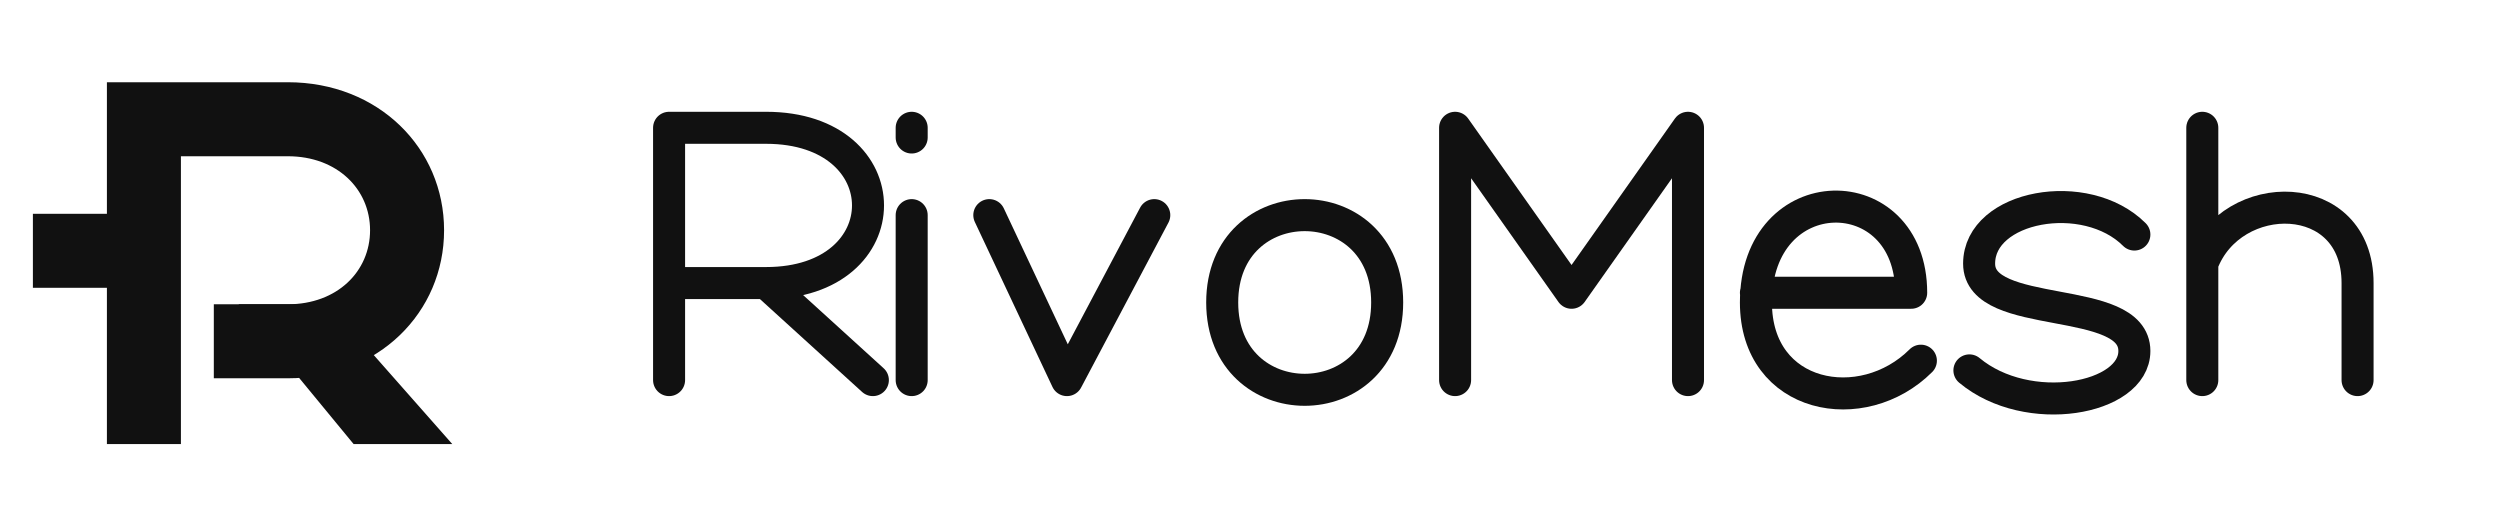
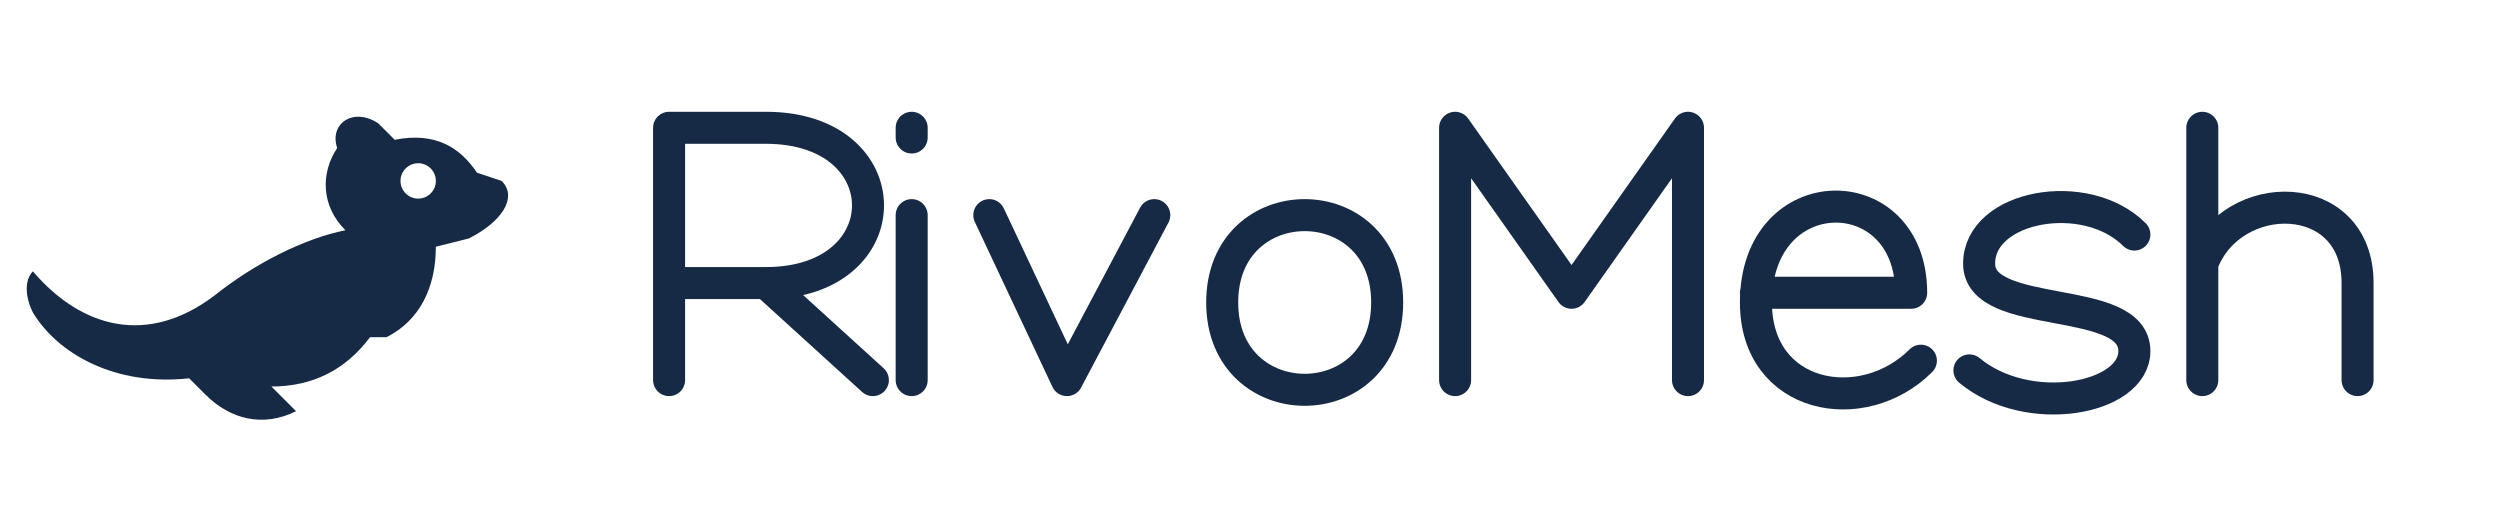
<svg xmlns="http://www.w3.org/2000/svg" viewBox="0 0 304 64">
-   <g color="#111" fill="currentColor">
-     <path d="M13 10h22c11 0 19 8 19 18S46 46 35 46H26v-9h9c6 0 10-4 10-9s-4-9-10-9H22v35h-9V35H4v-9h9V10Z" />
-     <path d="M29 37h11l15 17H43L29 37Z" />
+   <g color="#172a45" fill="currentColor">
+     <path fill-rule="evenodd" d="M4 33C10 40 18 42 26 36C31 32 37 29 42 28C39 25 39 21 41 18C40 15 43 13 46 15L48 17C53 16 56 18 58 21L61 22C63 24 61 27 57 29L53 30C53 35 51 39 47 41L45 41C42 45 38 47 33 47L36 50C32 52 28 51 25 48L23 46C14 47 7 43 4 38C3 36 3 34 4 33ZM53 22A2.15 2.15 0 1 0 48.7 22A2.15 2.15 0 1 0 53 22Z" />
  </g>
  <g transform="translate(79 12) scale(1.18)">
-     <g fill="none" stroke="#111" stroke-width="3.3" stroke-linecap="round" stroke-linejoin="round">
+     <g fill="none" stroke="#172a45" stroke-width="3.3" stroke-linecap="round" stroke-linejoin="round">
      <path transform="translate(0 0)" d="M2 29V3h10c14 0 14 16 0 16H2m10 0 11 10" />
      <path transform="translate(23 0)" d="M4 12v17M4 3v1" />
      <path transform="translate(33 0)" d="m2 12 8 17 9-17" />
      <path transform="translate(56 0)" d="M20 21c0 12-17 12-17 0s17-12 17 0Z" />
      <path transform="translate(80 0)" d="M3 29V3l12 17L27 3v26" />
      <path transform="translate(111 0)" d="M3 20h16c0-12-16-12-16 1 0 10 11 12 17 6" />
      <path transform="translate(134 0)" d="M19 14c-5-5-16-3-16 3s16 3 16 9c0 5-11 7-17 2" />
      <path transform="translate(157 0)" d="M3 3v26m0-12c3-8 16-8 16 2v10" />
    </g>
  </g>
</svg>
